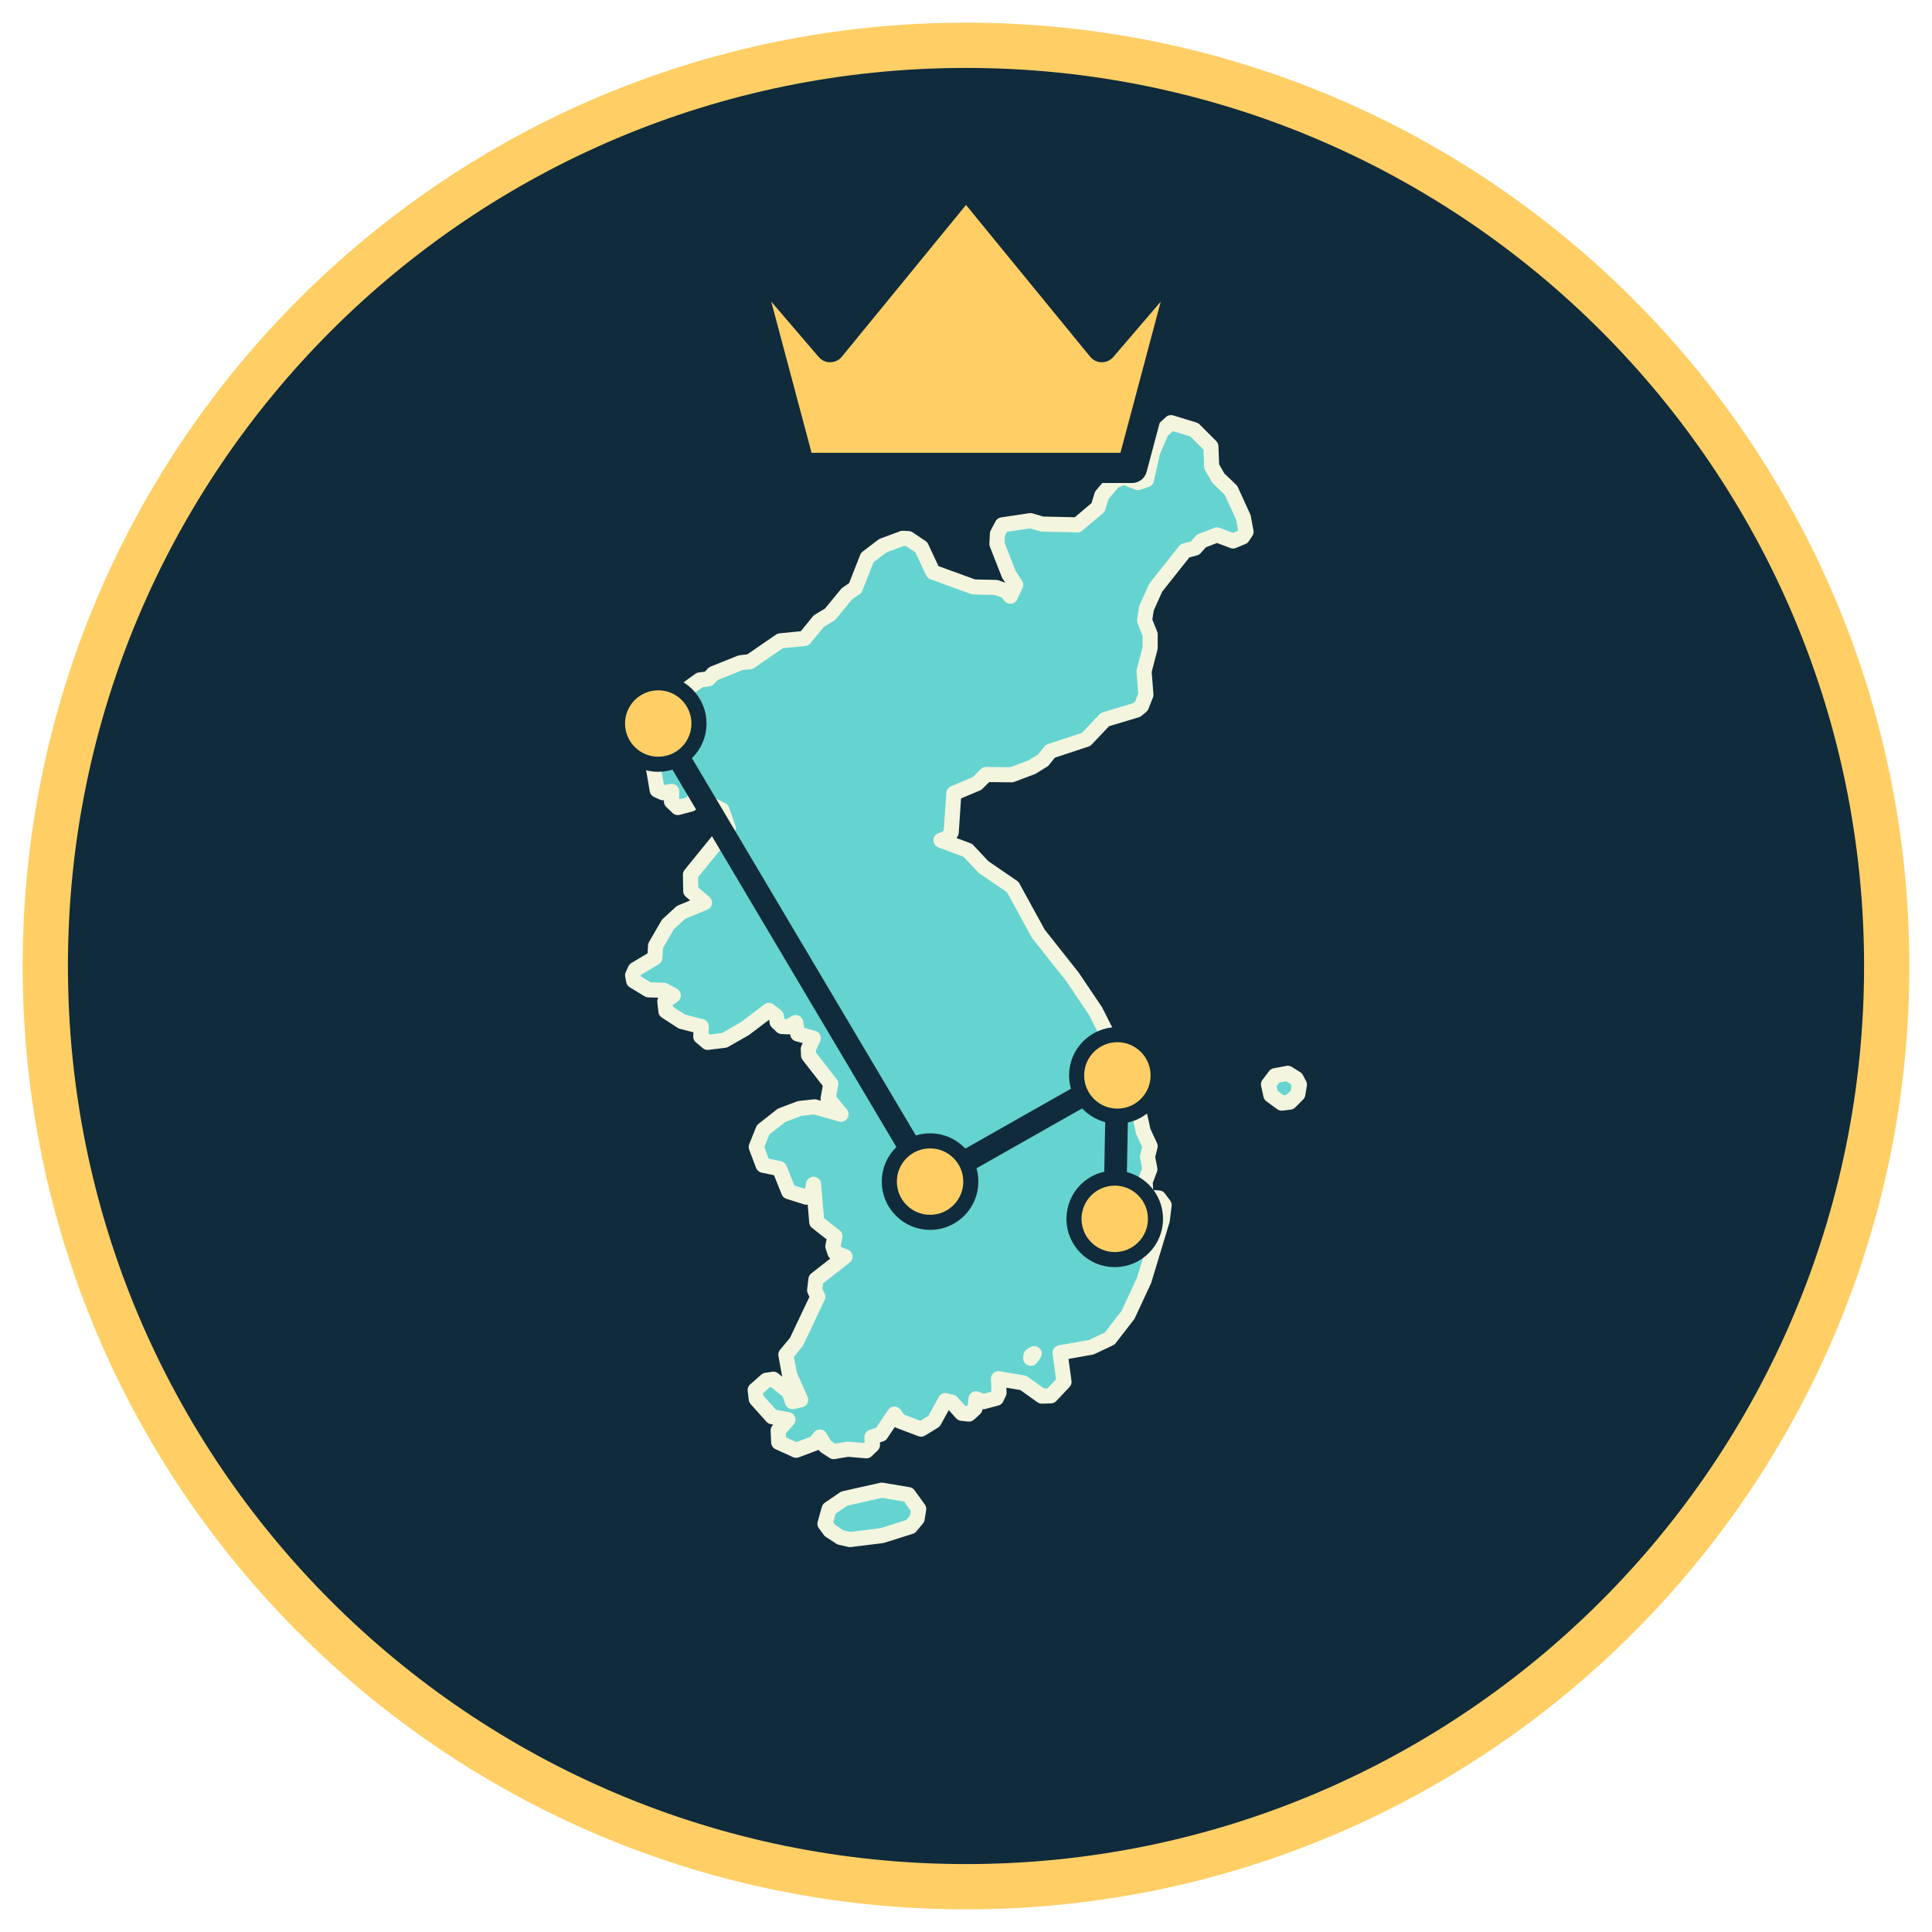
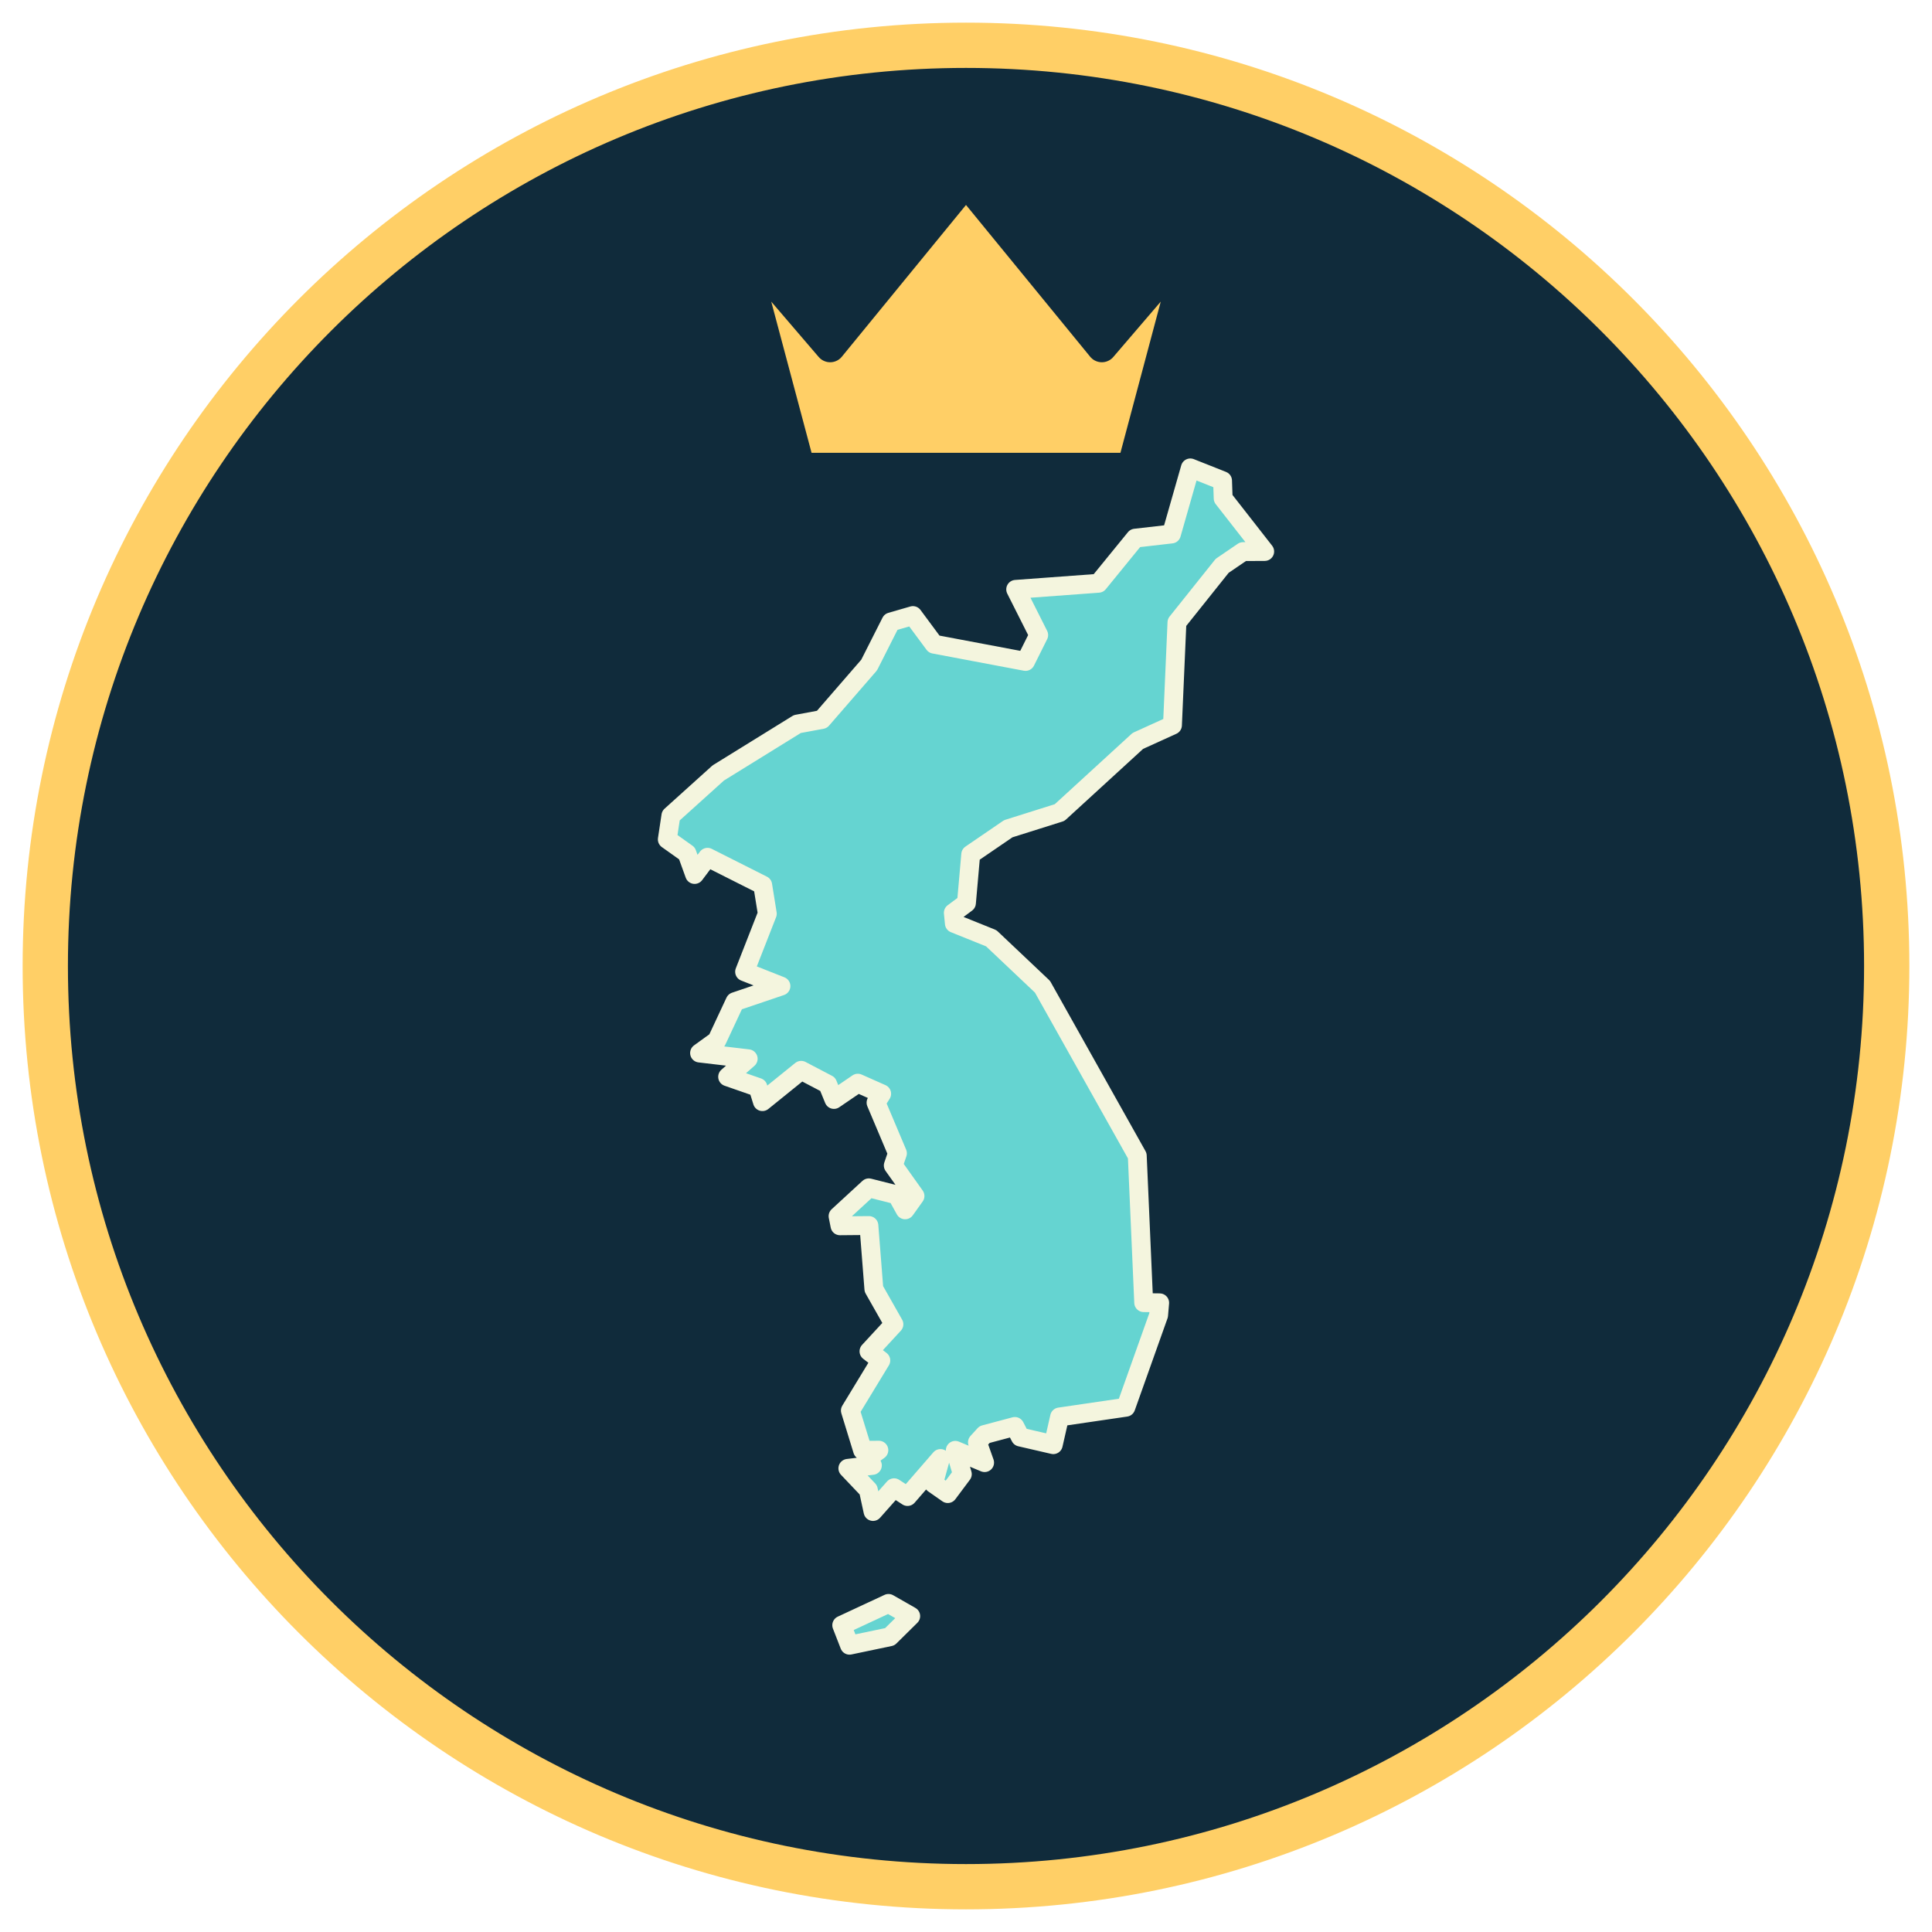
<svg xmlns="http://www.w3.org/2000/svg" width="256" height="256" viewBox="0 0 128 128">
  <circle cx="64" cy="64" r="61" fill="#102b3b" stroke="#ffcf66" stroke-width="3" />
-   <g transform="translate(36.03122 28.59508) scale(0.01750237)">
-     <path d="M2848,2449L2816,2429L2768,2438L2743,2471L2752,2512L2793,2542L2824,2538L2854,2508L2860,2472L2848,2449Z" fill="#65d4d1" stroke="#f4f5de" stroke-width="57.135" stroke-linejoin="round" stroke-linecap="round" />
-     <path d="M401,1077L358,1200L414,1269L429,1357L451,1367L484,1362L483,1400L507,1423L556,1410L577,1384L674,1432L698,1501L555,1677L556,1739L608,1783L519,1820L470,1865L423,1946L420,1992L346,2036L336,2058L340,2079L396,2113L455,2115L490,2134L458,2157L462,2194L522,2233L596,2252L594,2290L620,2312L684,2304L761,2260L852,2191L880,2213L883,2235L901,2252L926,2253L953,2237L961,2280L1020,2296L1001,2337L1002,2361L1086,2469L1076,2525L1125,2584L1025,2556L969,2562L900,2588L830,2643L804,2708L830,2777L892,2790L927,2877L994,2898L1015,2880L1021,2849L1033,2992L1102,3046L1094,3084L1102,3108L1140,3123L1030,3209L1025,3250L1037,3275L956,3446L916,3494L930,3570L972,3665L941,3672L929,3636L869,3587L842,3591L800,3628L804,3662L864,3729L924,3740L887,3781L889,3826L955,3856L1027,3829L1045,3806L1066,3841L1097,3861L1151,3852L1221,3858L1244,3836L1242,3806L1276,3795L1327,3719L1346,3745L1428,3776L1477,3746L1520,3668L1544,3674L1582,3716L1609,3719L1632,3698L1636,3661L1664,3672L1713,3659L1723,3638L1721,3585L1815,3601L1885,3651L1919,3650L1969,3597L1954,3487L2072,3466L2142,3433L2211,3344L2272,3213L2341,2985L2348,2928L2328,2901L2280,2898L2276,2840L2294,2792L2285,2745L2295,2705L2269,2649L2239,2513L2201,2416L2088,2193L2001,2064L1872,1901L1775,1724L1664,1648L1605,1585L1503,1547L1529,1538L1542,1517L1552,1369L1640,1332L1674,1298L1771,1299L1848,1270L1890,1244L1917,1210L2053,1165L2124,1090L2244,1054L2262,1039L2279,996L2272,907L2295,819L2295,767L2274,715L2281,669L2316,591L2427,451L2465,441L2489,414L2548,391L2609,414L2645,399L2658,379L2648,325L2601,222L2553,176L2528,132L2525,56L2462,-7L2374,-34L2338,-1L2305,76L2281,182L2249,193L2195,172L2157,188L2112,241L2098,287L2020,353L1886,350L1842,337L1735,353L1717,387L1715,425L1760,540L1786,580L1766,623L1749,603L1712,590L1627,588L1473,532L1429,438L1380,405L1358,404L1283,432L1224,477L1179,592L1147,614L1083,692L1041,717L987,783L895,792L780,871L744,875L642,916L623,936L590,940L401,1077ZM1856,3490L1850,3499L1843,3508L1844,3498L1856,3490Z" fill="#65d4d1" stroke="#f4f5de" stroke-width="57.135" stroke-linejoin="round" stroke-linecap="round" />
-     <path d="M1080,4078L1064,4134L1083,4160L1123,4186L1159,4194L1280,4179L1388,4145L1413,4115L1419,4078L1380,4024L1279,4007L1137,4039L1080,4078Z" fill="#65d4d1" stroke="#f4f5de" stroke-width="57.135" stroke-linejoin="round" stroke-linecap="round" />
-   </g>
-   <path d="M73.854,80.752 L74.029,71.248" fill="none" stroke="#102b3b" stroke-width="1.5" stroke-linejoin="round" stroke-linecap="round" />
-   <path d="M74.029,71.248 L61.62,78.284" fill="none" stroke="#102b3b" stroke-width="1.5" stroke-linejoin="round" stroke-linecap="round" />
-   <path d="M61.62,78.284 L43.61,47.935" fill="none" stroke="#102b3b" stroke-width="1.5" stroke-linejoin="round" stroke-linecap="round" />
-   <circle cx="73.854" cy="80.752" r="2.7" fill="#ffcf66" stroke="#102b3b" stroke-width="1" />
-   <circle cx="74.029" cy="71.248" r="2.7" fill="#ffcf66" stroke="#102b3b" stroke-width="1" />
-   <circle cx="61.62" cy="78.284" r="2.7" fill="#ffcf66" stroke="#102b3b" stroke-width="1" />
-   <circle cx="43.61" cy="47.935" r="2.7" fill="#ffcf66" stroke="#102b3b" stroke-width="1" />
+   <path d="M55.767,107.674 L58.865,106.231 L60.337,107.071 L58.950,108.441 L56.283,109.000 L55.767,107.674 Z" fill="#65d4d1" stroke="#f4f5de" stroke-width="1.25" stroke-linejoin="round" stroke-linecap="round" />
+   <path d="M75.347,76.571 L75.773,86.303 L76.831,86.316 L76.761,87.135 L74.591,93.233 L70.200,93.877 L69.782,95.713 L67.600,95.209 L67.236,94.506 L65.229,95.041 L64.758,95.559 L65.233,96.902 L63.290,96.089 L63.757,97.664 L62.793,98.954 L61.849,98.294 L62.309,96.630 L60.126,99.148 L59.235,98.567 L57.840,100.140 L57.530,98.710 L56.173,97.282 L57.797,97.086 L57.474,96.621 L58.227,96.079 L57.149,96.087 L56.339,93.453 L58.356,90.134 L57.572,89.529 L59.224,87.738 L57.896,85.396 L57.567,81.195 L55.651,81.212 L55.524,80.573 L57.563,78.697 L59.420,79.167 L59.967,80.154 L60.621,79.239 L59.182,77.216 L59.458,76.409 L58.040,73.052 L58.413,72.465 L56.832,71.763 L55.250,72.842 L54.836,71.831 L53.080,70.911 L50.512,72.986 L50.218,72.041 L48.208,71.341 L49.569,70.146 L46.348,69.766 L47.494,68.937 L48.698,66.362 L51.740,65.331 L49.332,64.381 L50.836,60.537 L50.531,58.640 L46.875,56.797 L46.019,57.936 L45.514,56.538 L44.211,55.612 L44.448,54.041 L47.587,51.210 L52.825,47.970 L54.453,47.668 L57.584,44.058 L59.027,41.204 L60.483,40.783 L61.888,42.679 L67.943,43.822 L68.816,42.073 L67.292,39.047 L72.776,38.643 L75.212,35.654 L77.611,35.379 L78.862,31.000 L80.998,31.847 L81.038,33.017 L83.789,36.538 L82.355,36.545 L80.970,37.489 L77.976,41.238 L77.679,48.045 L75.384,49.088 L70.202,53.834 L66.801,54.906 L64.313,56.607 L64.030,59.828 L63.160,60.475 L63.229,61.178 L65.674,62.163 L69.067,65.373 L75.347,76.571 Z" fill="#65d4d1" stroke="#f4f5de" stroke-width="1.25" stroke-linejoin="round" stroke-linecap="round" />
  <g transform="translate(64 21)">
    <path d="M-15,-5 L-9,2 L0,-9 L9,2 L15,-5 L11,10 H-11 Z" fill="#ffcf66" stroke="#102b3b" stroke-width="2" stroke-linejoin="round" stroke-linecap="round" />
  </g>
</svg>
